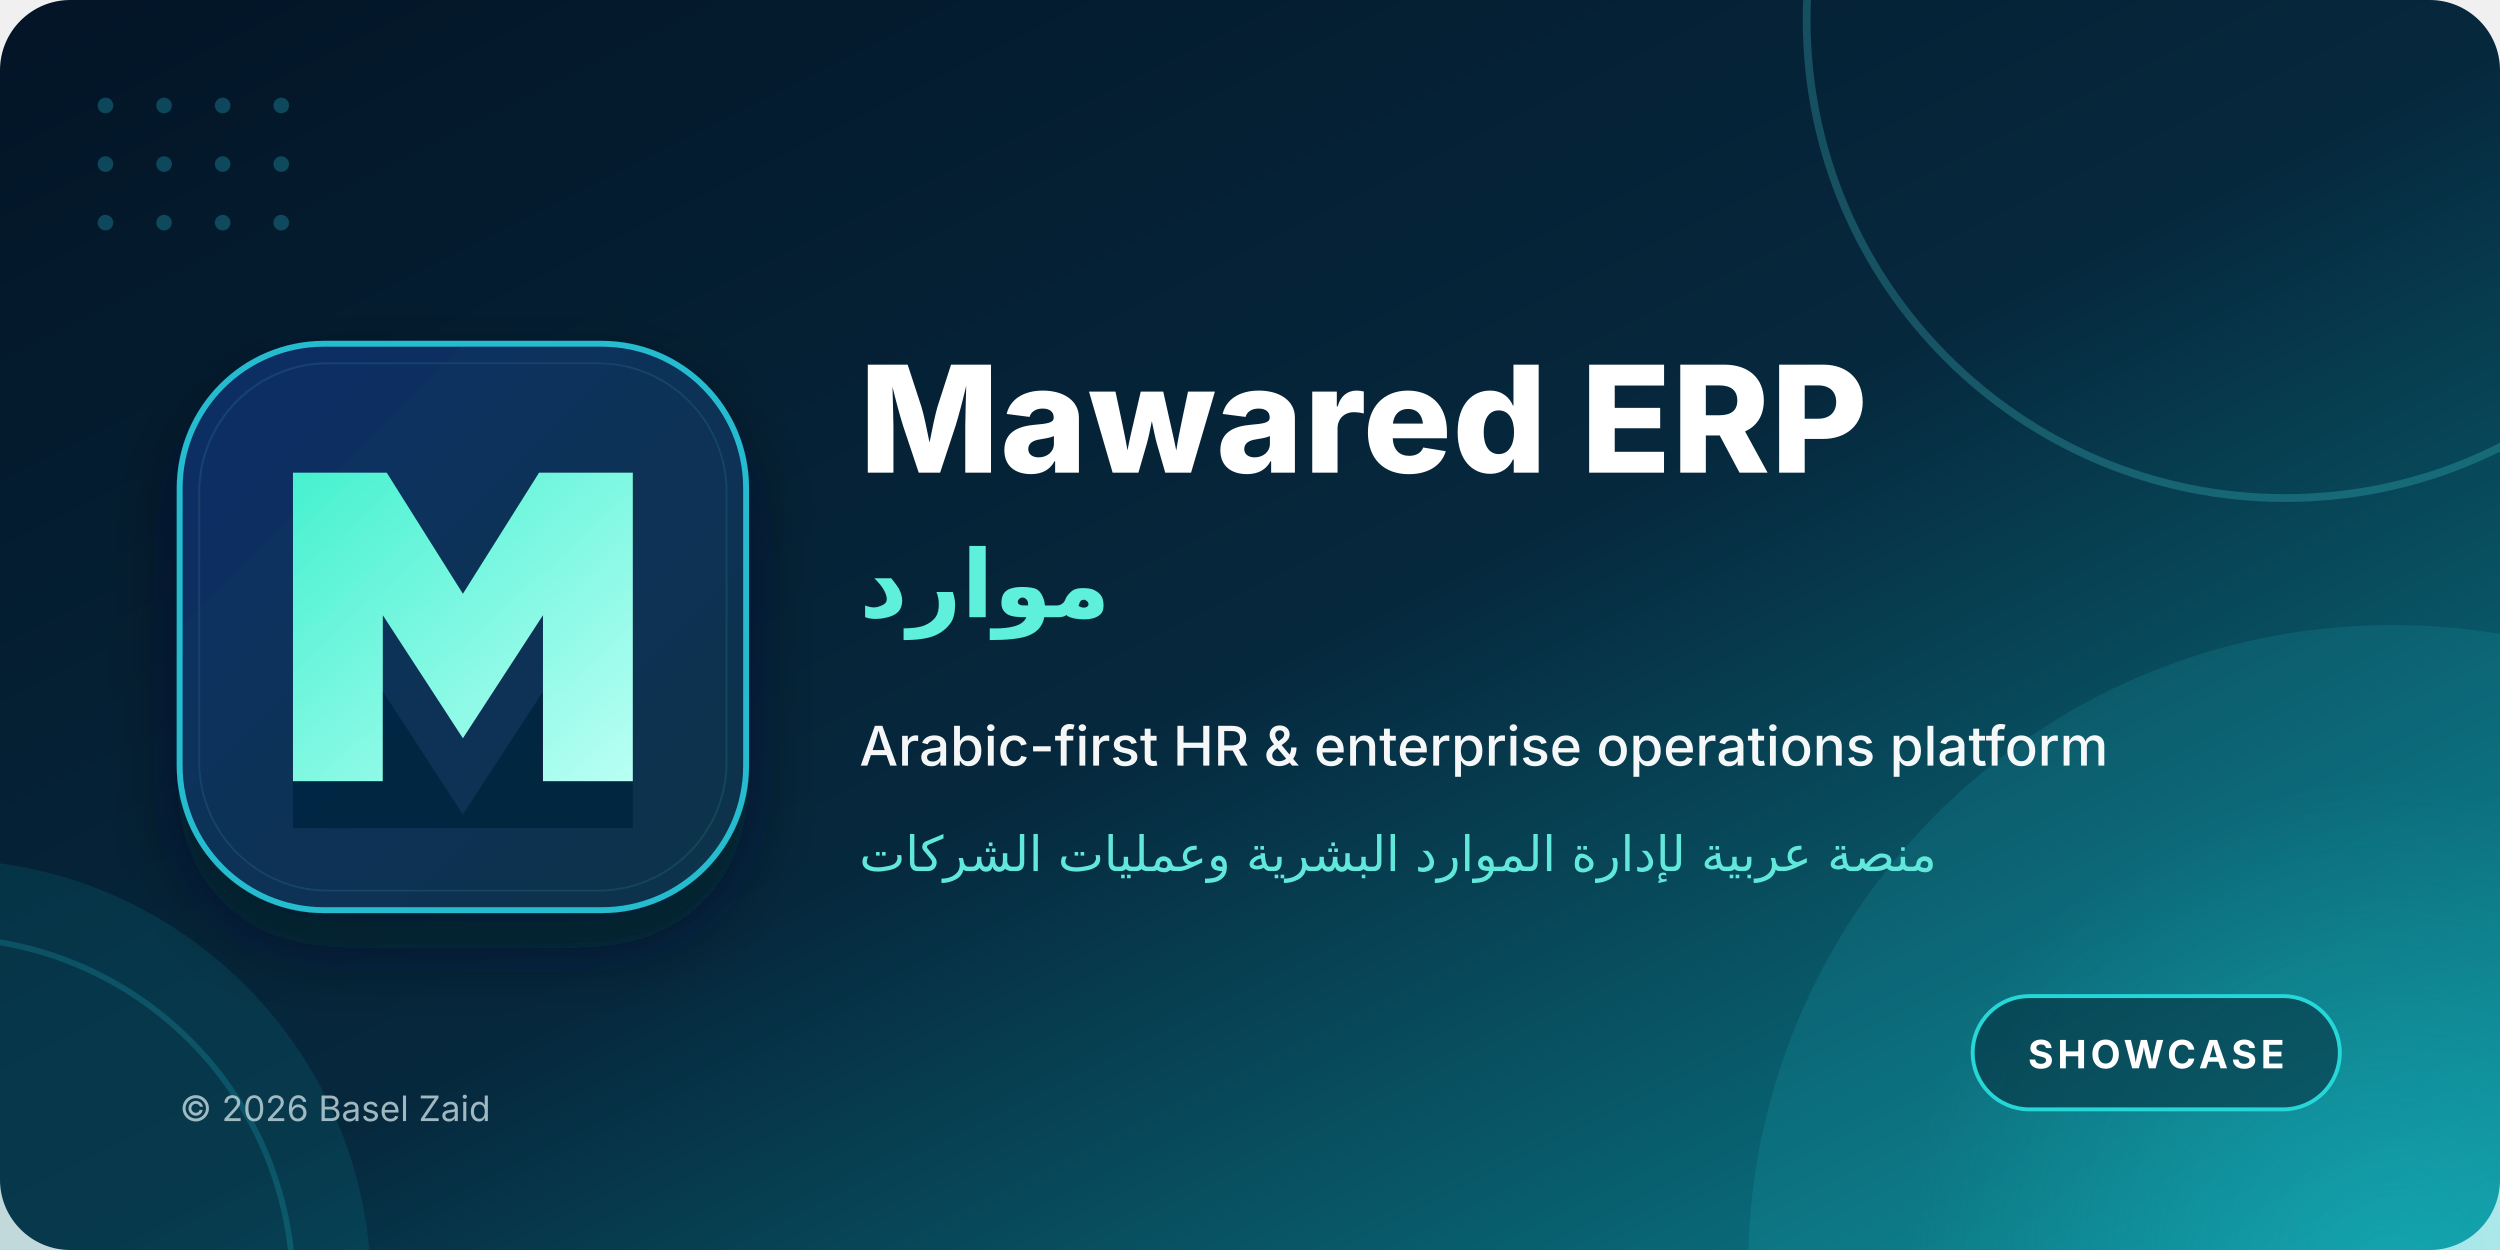
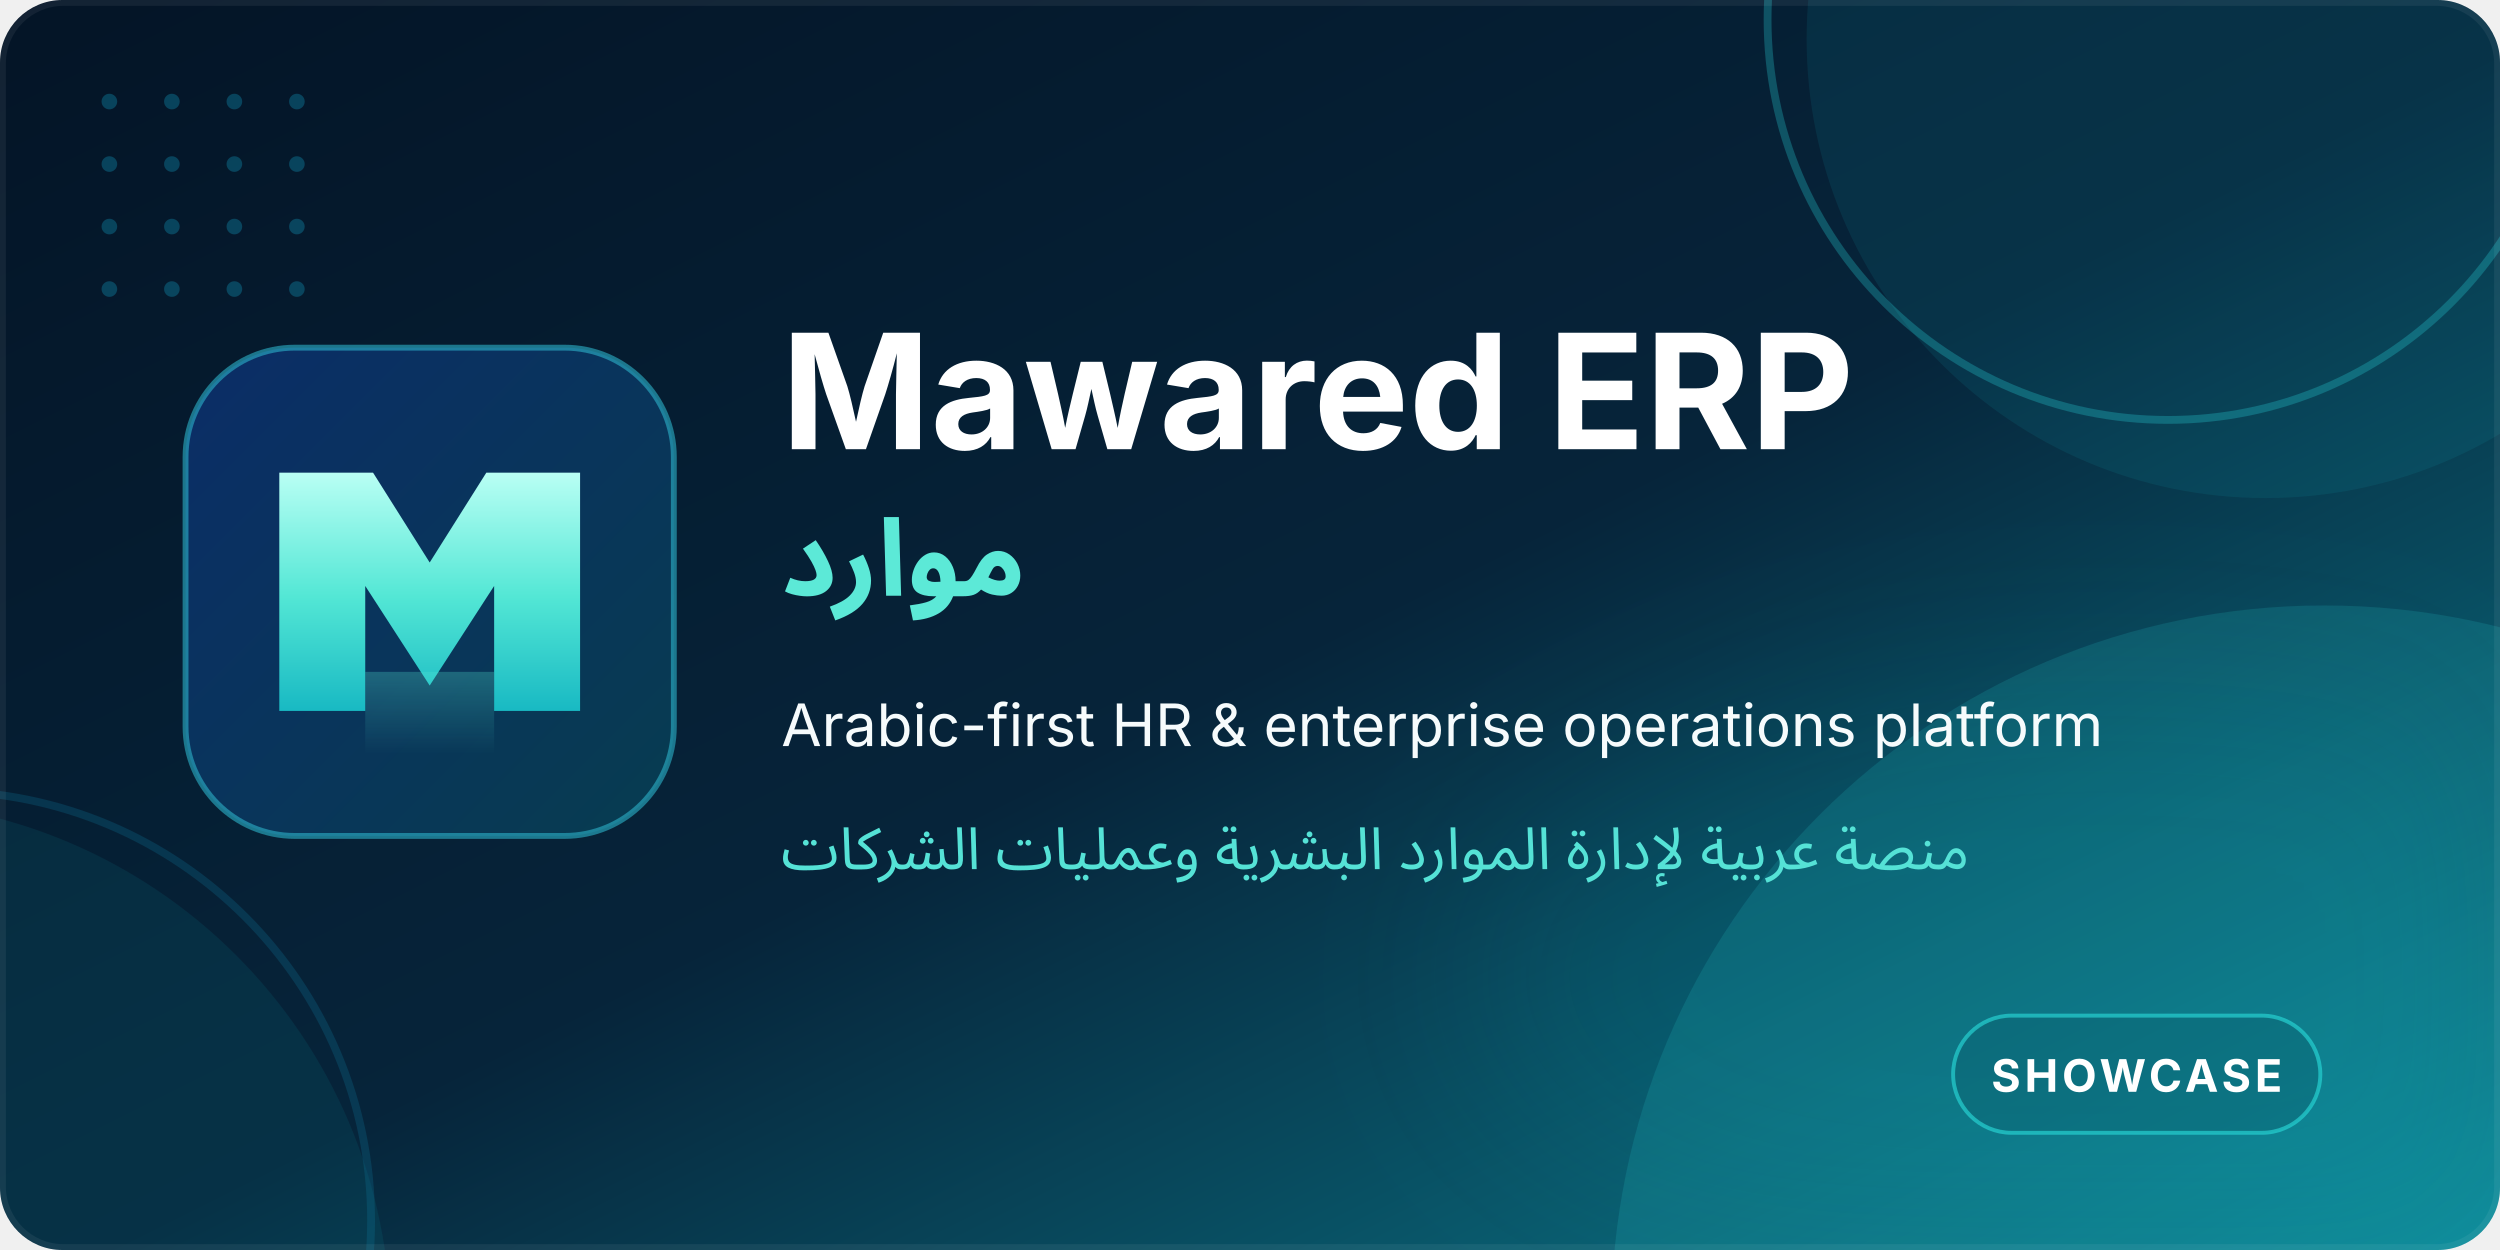
<svg xmlns="http://www.w3.org/2000/svg" width="1280" height="640" viewBox="0 0 1280 640" role="img" aria-labelledby="title desc">
  <defs>
    <linearGradient id="bg" x1="0" y1="0" x2="1" y2="1">
-       <stop offset="0" stop-color="#031426" />
-       <stop offset="0.52" stop-color="#06283d" />
-       <stop offset="1" stop-color="#0a8792" />
+       <stop offset="0" stop-color="#041426" />
+       <stop offset="0.52" stop-color="#06243a" />
+       <stop offset="1" stop-color="#0b8090" />
    </linearGradient>
-     <linearGradient id="tile" x1="0" y1="0" x2="1" y2="1">
-       <stop offset="0" stop-color="#0d2e67" />
-       <stop offset="1" stop-color="#063448" />
+     <linearGradient id="iconbg" x1="0" y1="0" x2="1" y2="1">
+       <stop offset="0" stop-color="#0b2d67" />
+       <stop offset="1" stop-color="#073c50" />
    </linearGradient>
-     <linearGradient id="mark" x1="0" y1="0" x2="1" y2="1">
-       <stop offset="0" stop-color="#46f1d0" />
-       <stop offset="1" stop-color="#b9fff4" />
+     <linearGradient id="mint" x1="0" y1="0" x2="0" y2="1">
+       <stop offset="0" stop-color="#b9fff4" />
+       <stop offset="0.52" stop-color="#53e7d5" />
+       <stop offset="1" stop-color="#18b9c3" />
    </linearGradient>
-     <radialGradient id="glow" cx="50%" cy="50%" r="50%">
-       <stop offset="0" stop-color="#20d7df" stop-opacity="0.32" />
-       <stop offset="1" stop-color="#20d7df" stop-opacity="0" />
-     </radialGradient>
-     <filter id="shadow" x="-30%" y="-30%" width="160%" height="170%">
-       <feDropShadow dx="0" dy="18" stdDeviation="18" flood-color="#00101d" flood-opacity="0.52" />
+     <linearGradient id="fade" x1="0" y1="0" x2="0" y2="1">
+       <stop offset="0" stop-color="#53e7d5" stop-opacity="0.62" />
+       <stop offset="1" stop-color="#53e7d5" stop-opacity="0" />
+     </linearGradient>
+     <filter id="soft" x="-50%" y="-50%" width="200%" height="200%">
+       <feGaussianBlur stdDeviation="48" />
    </filter>
+     <clipPath id="round">
+       <rect width="1280" height="640" rx="32" />
+     </clipPath>
  </defs>
-   <rect width="1280" height="640" rx="36" fill="url(#bg)" />
-   <circle cx="1170" cy="10" r="245" fill="none" stroke="#50ebef" stroke-width="4" opacity="0.22" />
-   <circle cx="1225" cy="650" r="330" fill="#29d6df" opacity="0.12" />
-   <circle cx="1225" cy="650" r="250" fill="url(#glow)" />
-   <circle cx="-30" cy="660" r="220" fill="#087b8c" opacity="0.20" />
-   <circle cx="-30" cy="660" r="180" fill="none" stroke="#20b9ca" stroke-width="3" opacity="0.22" />
-   <g opacity="0.30" fill="#26b8d0">
-     <circle cx="54" cy="54" r="4" />
-     <circle cx="84" cy="54" r="4" />
-     <circle cx="114" cy="54" r="4" />
-     <circle cx="144" cy="54" r="4" />
-     <circle cx="54" cy="84" r="4" />
-     <circle cx="84" cy="84" r="4" />
-     <circle cx="114" cy="84" r="4" />
-     <circle cx="144" cy="84" r="4" />
-     <circle cx="54" cy="114" r="4" />
-     <circle cx="84" cy="114" r="4" />
-     <circle cx="114" cy="114" r="4" />
-     <circle cx="144" cy="114" r="4" />
+   <g clip-path="url(#round)">
+     <rect width="1280" height="640" fill="url(#bg)" />
+     <circle cx="1160" cy="20" r="235" fill="#12a5b1" opacity="0.12" />
+     <circle cx="1190" cy="675" r="365" fill="#2de1e1" opacity="0.14" />
+     <circle cx="-70" cy="680" r="270" fill="#0aa9b5" opacity="0.10" />
+     <circle cx="1110" cy="10" r="205" fill="none" stroke="#2ad8de" stroke-opacity="0.28" stroke-width="4" />
+     <circle cx="-30" cy="625" r="220" fill="none" stroke="#0e7fa3" stroke-opacity="0.24" stroke-width="4" />
+     <ellipse cx="1080" cy="500" rx="330" ry="150" fill="#00d2de" opacity="0.08" filter="url(#soft)" />
+     <g opacity="0.42" fill="#0f80a1">
+       <circle cx="56" cy="52" r="4" />
+       <circle cx="88" cy="52" r="4" />
+       <circle cx="120" cy="52" r="4" />
+       <circle cx="152" cy="52" r="4" />
+       <circle cx="56" cy="84" r="4" />
+       <circle cx="88" cy="84" r="4" />
+       <circle cx="120" cy="84" r="4" />
+       <circle cx="152" cy="84" r="4" />
+       <circle cx="56" cy="116" r="4" />
+       <circle cx="88" cy="116" r="4" />
+       <circle cx="120" cy="116" r="4" />
+       <circle cx="152" cy="116" r="4" />
+       <circle cx="56" cy="148" r="4" />
+       <circle cx="88" cy="148" r="4" />
+       <circle cx="120" cy="148" r="4" />
+       <circle cx="152" cy="148" r="4" />
+     </g>
+     <g transform="translate(95 178)">
+       <rect width="250" height="250" rx="56" fill="url(#iconbg)" stroke="#2cb3ca" stroke-opacity="0.6" stroke-width="3" />
+       <path d="M48 186V64h48l29 46 29-46h48v122h-44v-64l-33 51-33-51v64z" fill="url(#mint)" />
+       <path d="M92 166h66v42H92z" fill="url(#fade)" opacity="0.45" />
+     </g>
+     <text x="400" y="230" fill="#ffffff" font-family="Inter,Segoe UI,Arial,sans-serif" font-size="82" font-weight="700">Mawared ERP</text>
+     <text x="400" y="305" fill="#5ce9d7" font-family="Noto Sans Arabic,Tahoma,Arial,sans-serif" font-size="55" font-weight="700">موارد</text>
+     <text x="400" y="382" fill="#f6fbfc" font-family="Inter,Segoe UI,Arial,sans-serif" font-size="30" font-weight="400">Arabic-first HR &amp; enterprise operations platform</text>
+     <text x="400" y="445" fill="#55e2d6" font-family="Noto Sans Arabic,Tahoma,Arial,sans-serif" font-size="30" font-weight="500">منصة عربية لإدارة الموارد البشرية وعمليات الشركات</text>
+     <g transform="translate(1000 520)">
+       <rect width="188" height="60" rx="30" fill="#0a6170" fill-opacity="0.40" stroke="#27d4d4" stroke-opacity="0.68" stroke-width="2" />
+       <text x="94" y="39" text-anchor="middle" fill="#ffffff" font-family="Inter,Segoe UI,Arial,sans-serif" font-size="23" font-weight="700" letter-spacing="2">SHOWCASE</text>
+     </g>
  </g>
-   <g transform="translate(92 176)" filter="url(#shadow)">
-     <rect width="290" height="290" rx="74" fill="url(#tile)" stroke="#27bcd0" stroke-width="3" />
-     <rect x="10" y="10" width="270" height="270" rx="66" fill="none" stroke="#9fffee" stroke-opacity="0.09" />
-     <path d="M58 224V66h48l39 62 39-62h48v158h-46v-85l-41 63-41-63v85z" fill="url(#mark)" />
-     <path d="M58 224h46v-46l41 63 41-63v46h46v24H58z" fill="#001a2b" opacity="0.44" />
-   </g>
-   <g font-family="Inter,Segoe UI,Arial,sans-serif">
-     <text x="440" y="242" fill="#ffffff" font-size="76" font-weight="800" letter-spacing="0.3">Mawared ERP</text>
-     <text x="440" y="316" fill="#5ef0da" font-family="Tahoma,Arial,sans-serif" font-size="48" font-weight="700">موارد</text>
-     <text x="440" y="392" fill="#ffffff" font-size="28" font-weight="500" opacity="0.96">Arabic-first HR &amp; enterprise operations platform</text>
-     <text x="440" y="446" fill="#62e8db" font-family="Tahoma,Arial,sans-serif" font-size="25" font-weight="500">منصة عربية لإدارة الموارد البشرية وعمليات الشركات</text>
-   </g>
-   <g transform="translate(1010 510)">
-     <rect width="188" height="58" rx="29" fill="#062d3d" fill-opacity="0.58" stroke="#25d8d7" stroke-width="2" />
-     <text x="94" y="37" text-anchor="middle" font-family="Inter,Segoe UI,Arial,sans-serif" font-size="20" font-weight="750" letter-spacing="2" fill="#ffffff">SHOWCASE</text>
-   </g>
-   <text x="92" y="574" font-family="Inter,Segoe UI,Arial,sans-serif" font-size="18" fill="#b8ced5" opacity="0.86">© 2026 Basel Zaid</text>
+   <rect x="1.5" y="1.5" width="1277" height="637" rx="31" fill="none" stroke="#ffffff" stroke-opacity="0.06" stroke-width="3" />
</svg>
